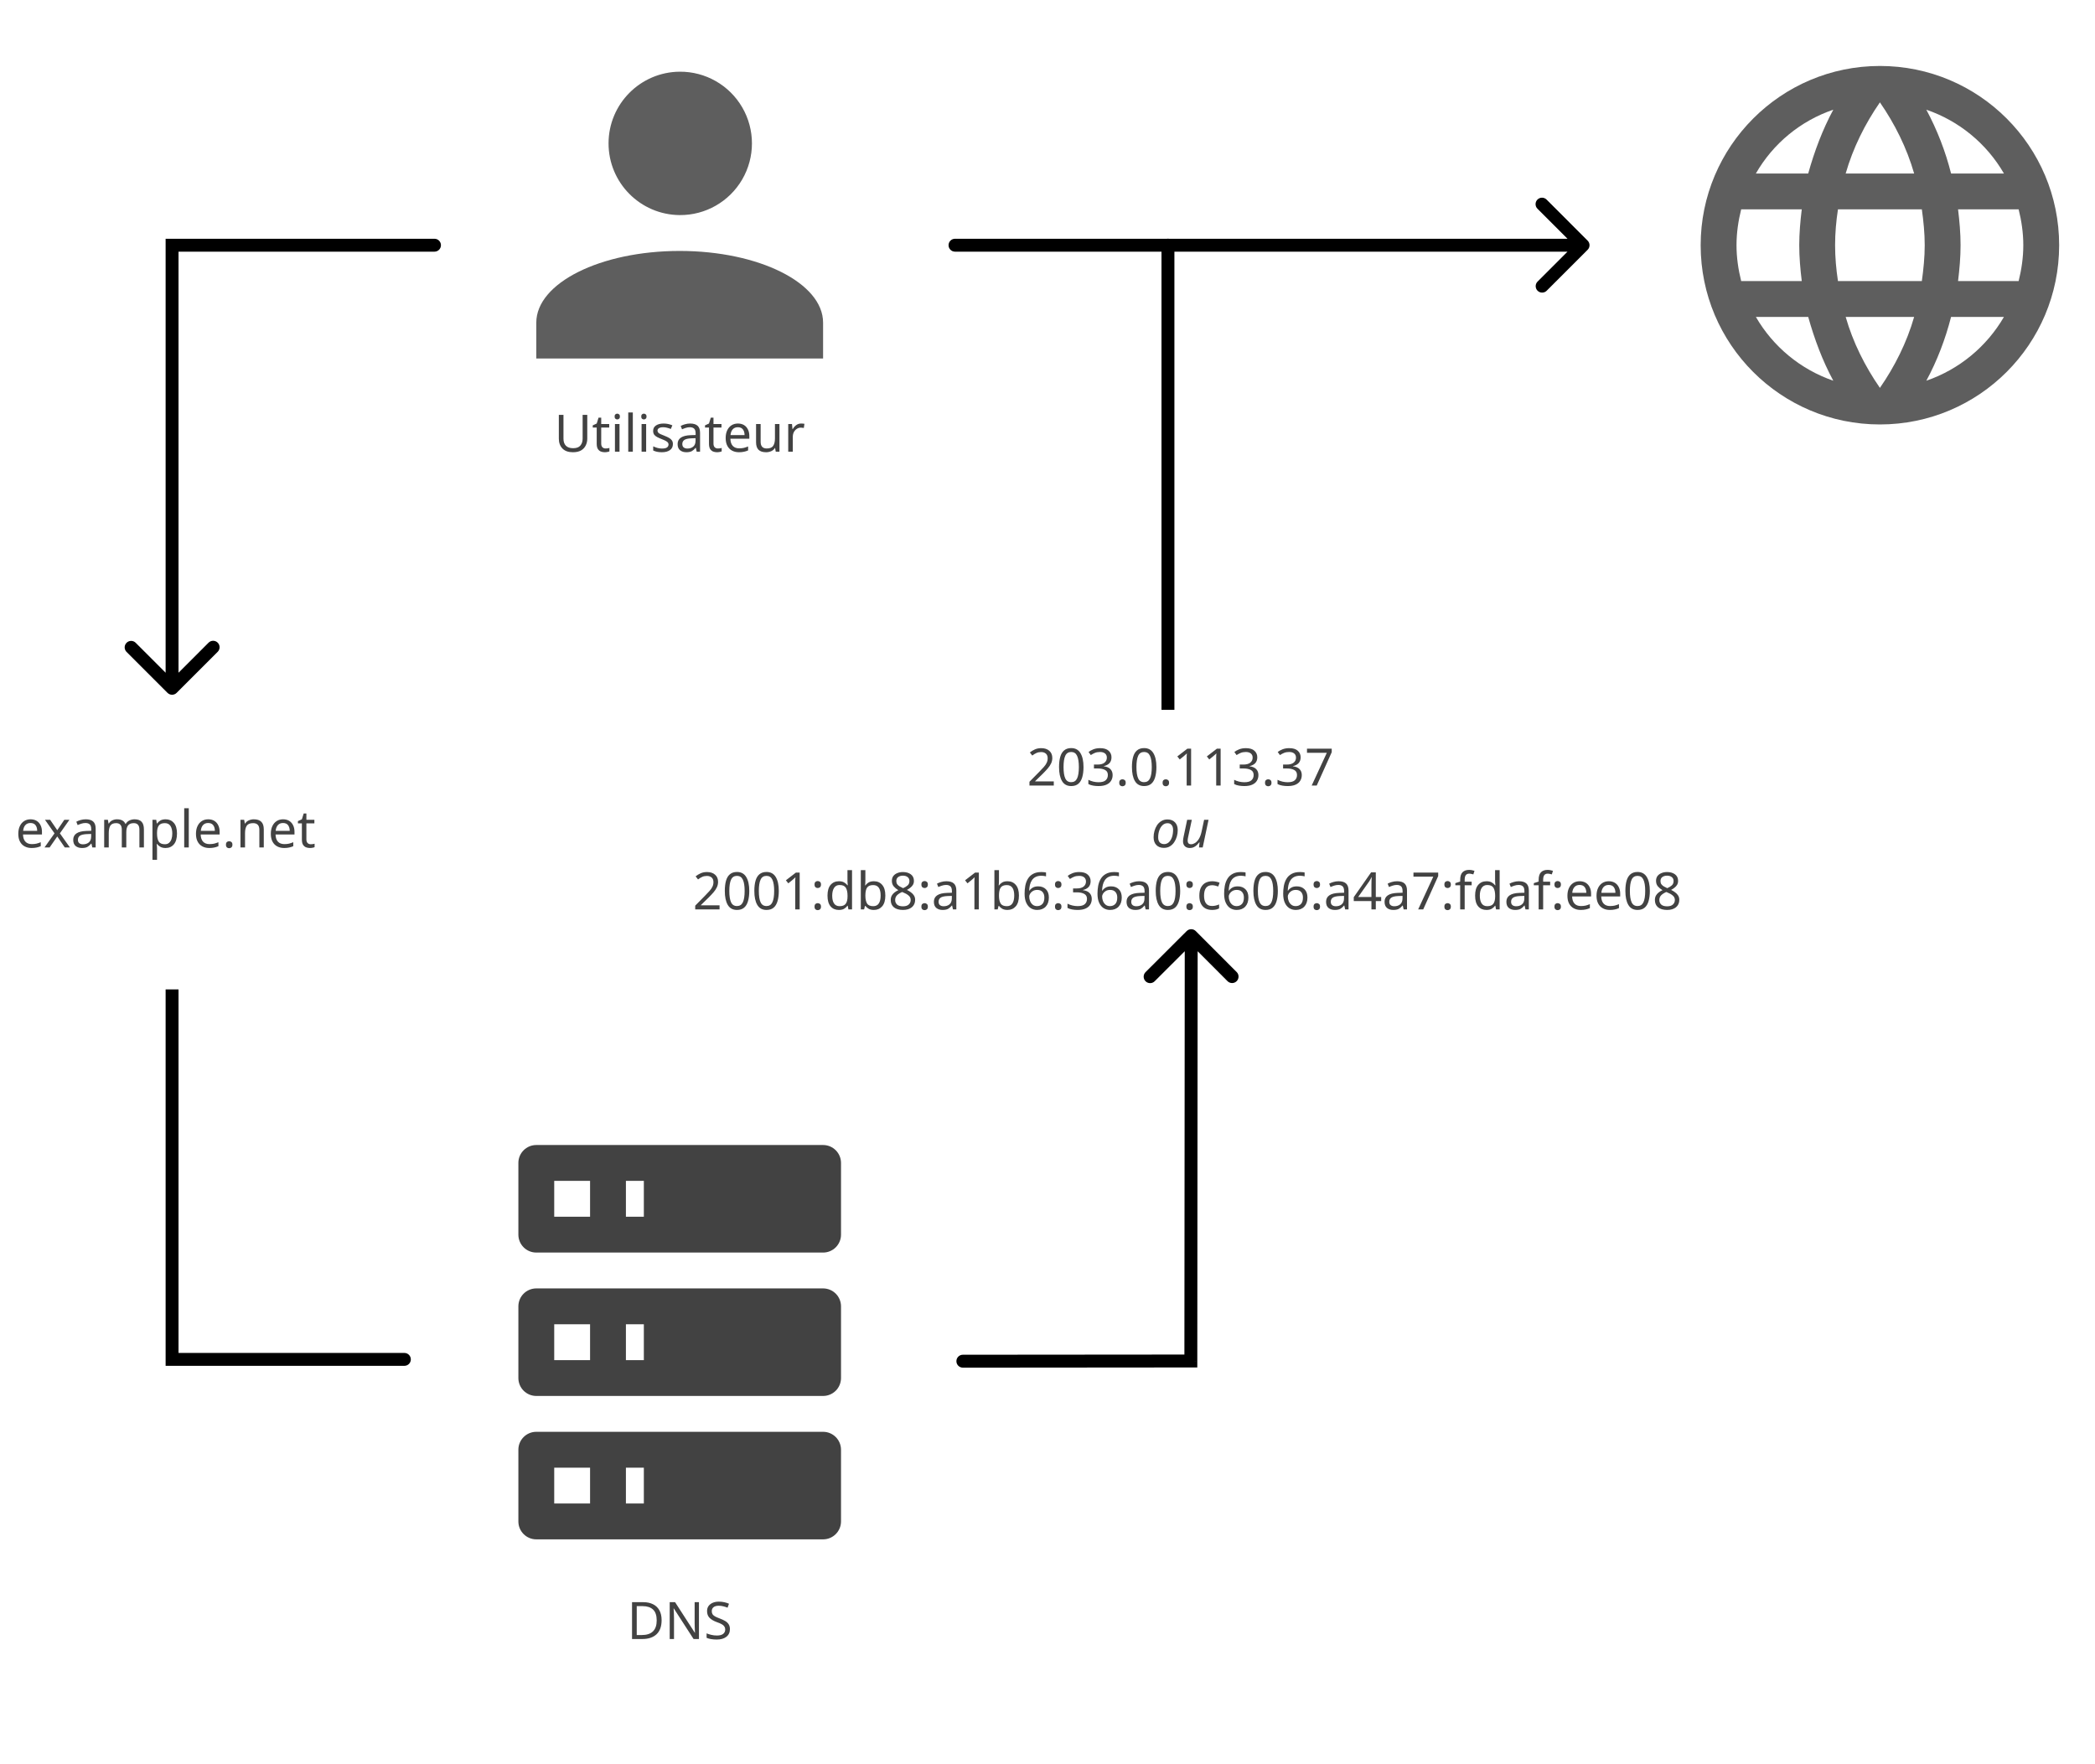
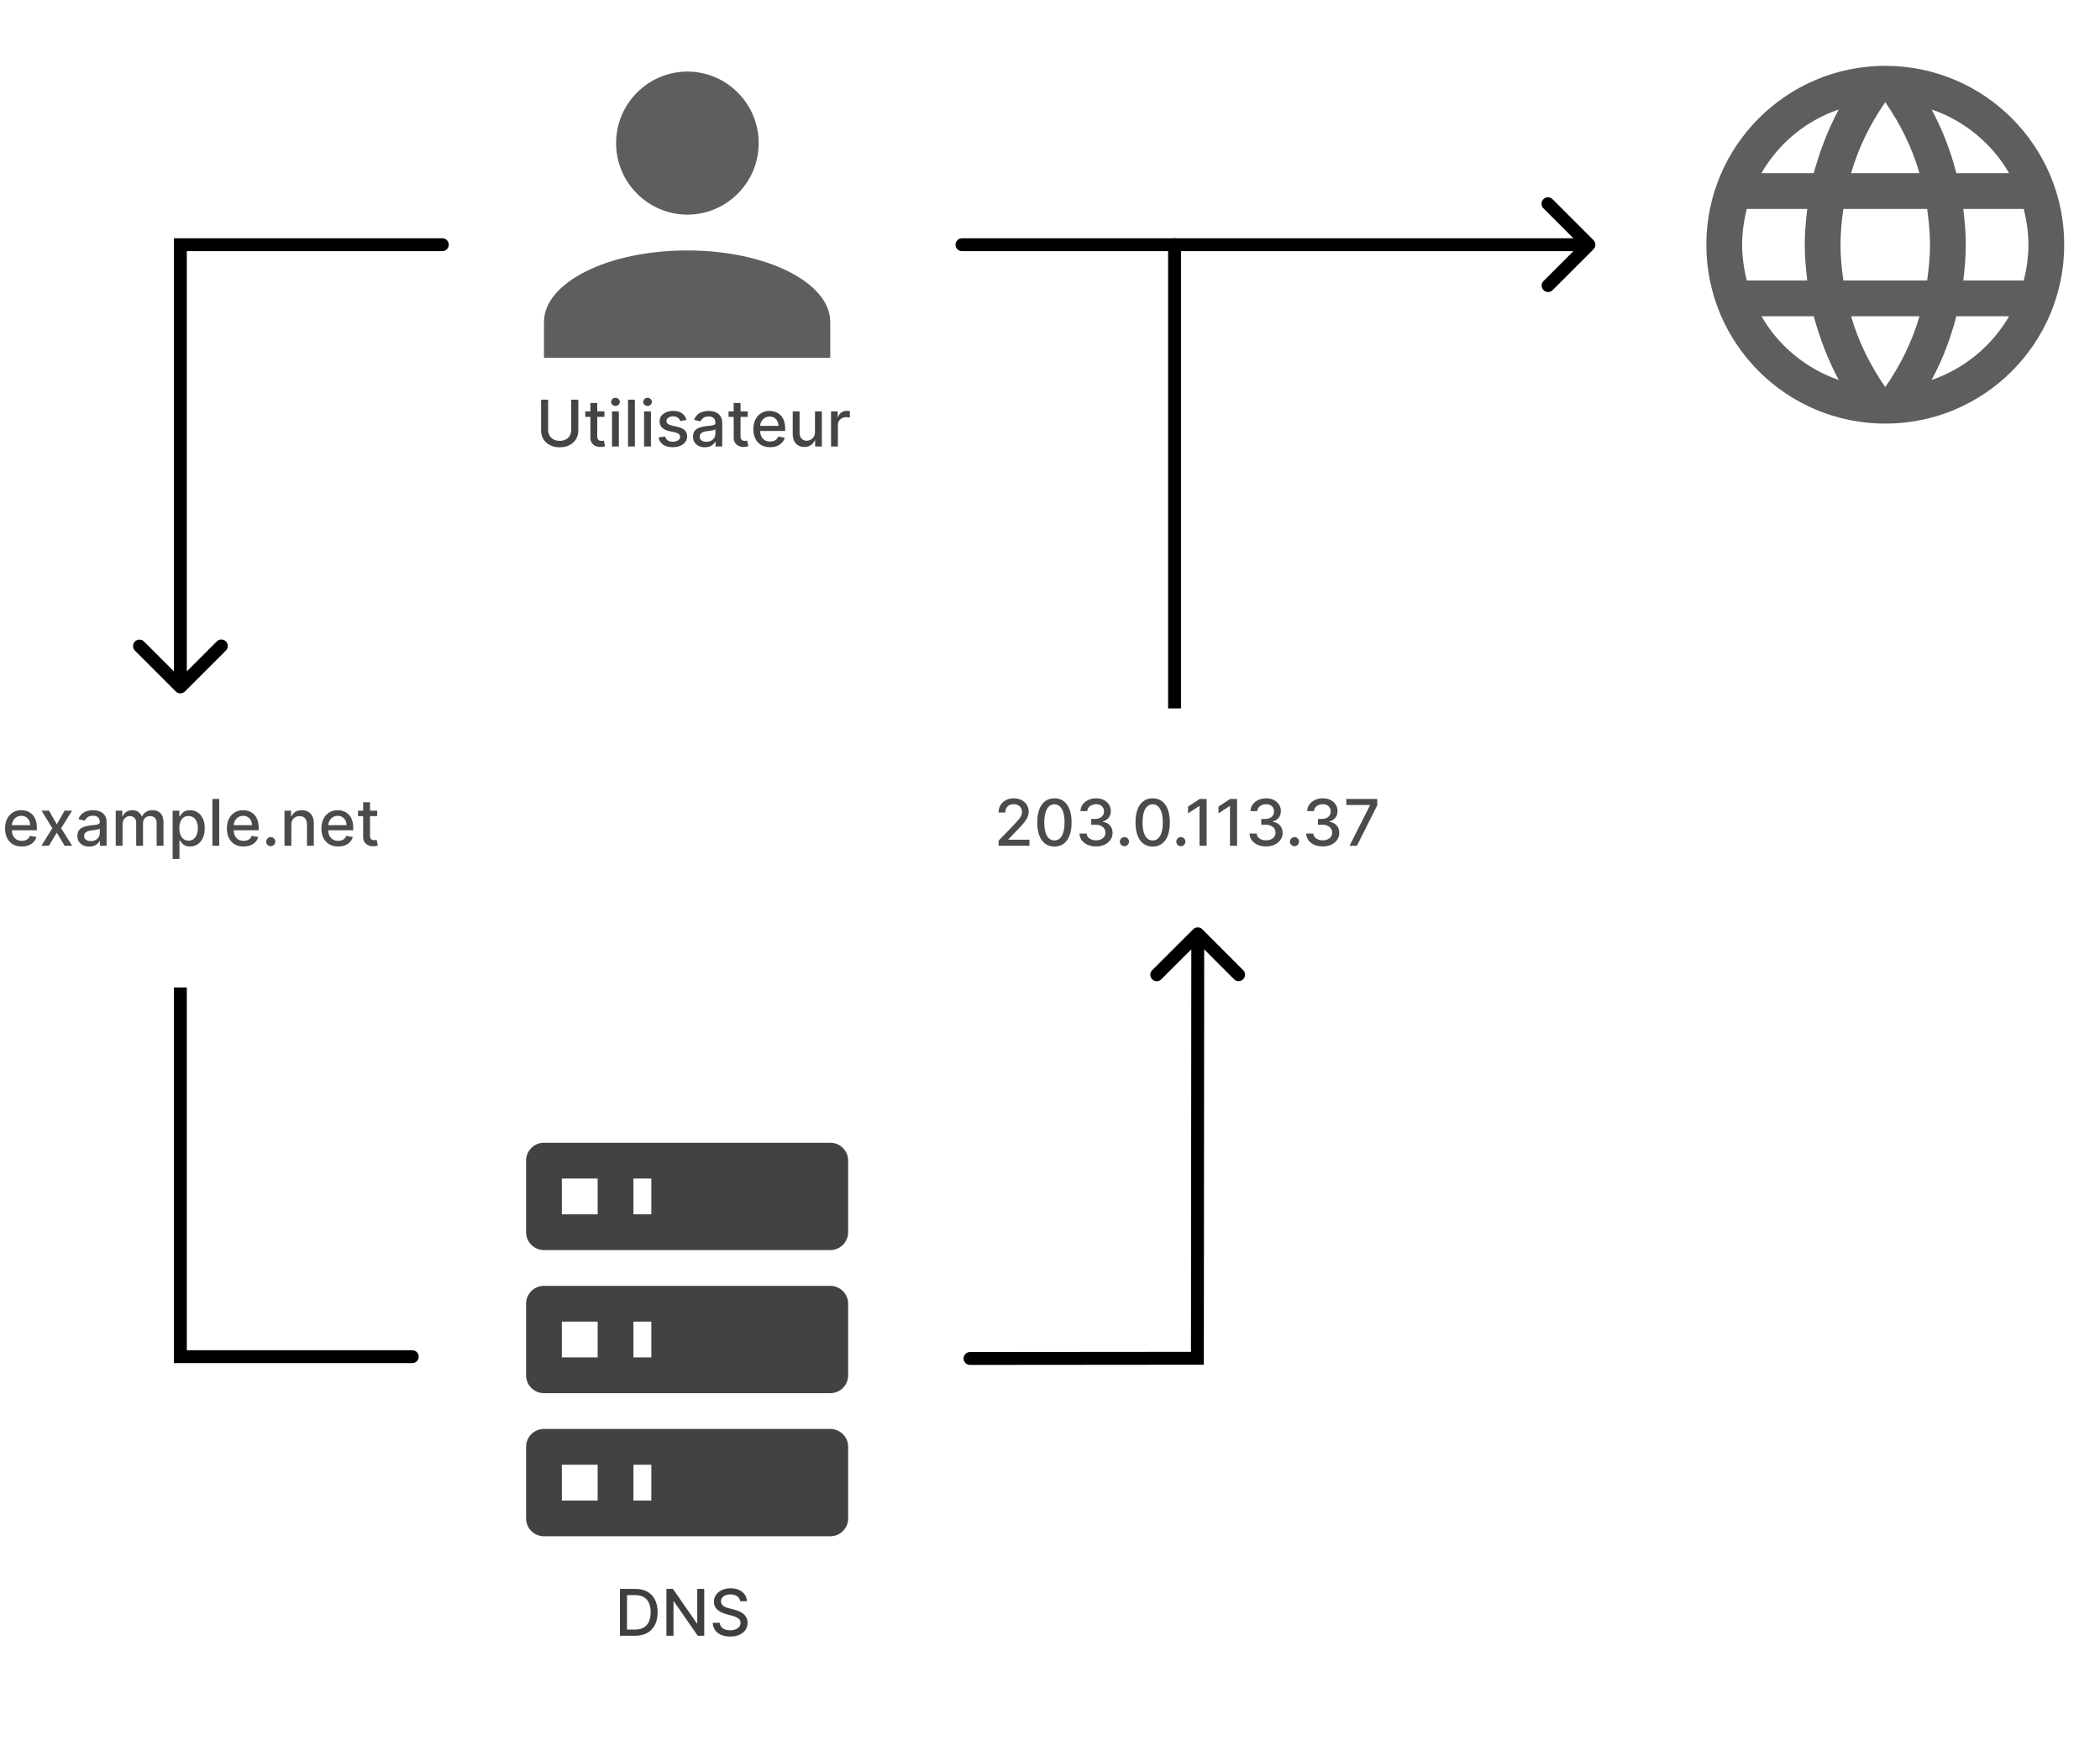
- <svg xmlns="http://www.w3.org/2000/svg" width="487" height="410" fill="none" viewBox="0 0 487 410">
-   <style>
-     text {
-       fill: #424242;
-       font-family: sans-serif;
-       text-anchor: middle;
-     }
-     .note {
-       font-style: italic;
-     }
-   </style>
-   <text x="38.5" y="197" id="FQDN">
-       example.net
-   </text>
-   <text id="address">
-     <tspan x="276" y="197" dy="-1.2em">203.0.113.37</tspan>
-     <tspan x="276" y="197" dy="0" class="note">ou</tspan>
-     <tspan x="276" y="197" dy="+1.2em">2001:db8:a1b6:36a0:c606:a4a7:fdaf:ee08</tspan>
-   </text>
-   <path fill="#424242" d="M124.667 266.167h66.666a4.168 4.168 0 0 1 4.167 4.166V287a4.167 4.167 0 0 1-4.167 4.167h-66.666A4.168 4.168 0 0 1 120.5 287v-16.667a4.168 4.168 0 0 1 4.167-4.166Zm0 33.333h66.666a4.17 4.17 0 0 1 2.947 1.22 4.17 4.17 0 0 1 1.22 2.947v16.666a4.17 4.17 0 0 1-1.22 2.947 4.17 4.17 0 0 1-2.947 1.22h-66.666a4.17 4.17 0 0 1-2.947-1.22 4.17 4.17 0 0 1-1.22-2.947v-16.666a4.17 4.17 0 0 1 1.22-2.947 4.17 4.17 0 0 1 2.947-1.22Zm0 33.333h66.666A4.168 4.168 0 0 1 195.5 337v16.667a4.167 4.167 0 0 1-4.167 4.166h-66.666a4.167 4.167 0 0 1-4.167-4.166V337a4.167 4.167 0 0 1 4.167-4.167Zm20.833-50h4.167V274.5H145.5v8.333Zm0 33.334h4.167v-8.334H145.5v8.334Zm0 33.333h4.167v-8.333H145.5v8.333Zm-16.667-75v8.333h8.334V274.5h-8.334Zm0 33.333v8.334h8.334v-8.334h-8.334Zm0 33.334v8.333h8.334v-8.333h-8.334Z" />
-   <text x="158" y="381" id="DNS">
-       DNS
-   </text>
-   <path fill="#5E5E5E" d="M158 16.667a16.666 16.666 0 1 1 0 33.331 16.666 16.666 0 0 1 0-33.331Zm0 41.666c18.417 0 33.333 7.459 33.333 16.667v8.333h-66.666V75c0-9.208 14.916-16.667 33.333-16.667Z" />
-   <text x="158" y="105" id="user">
-       Utilisateur
-   </text>
-   <path fill="#000" d="M273 56.99a1.5 1.5 0 0 0-3 0h3Zm0 108.019V56.991h-3v108.018h3Z" />
-   <path fill="#000" d="M222 55.5a1.5 1.5 0 0 0 0 3v-3Zm147.061 2.56a1.502 1.502 0 0 0 0-2.12l-9.546-9.547a1.5 1.5 0 0 0-2.122 2.122L365.879 57l-8.486 8.485a1.501 1.501 0 0 0 2.122 2.122l9.546-9.546ZM222 58.5h146v-3H222v3Zm54.822 257.874.001 1.5 1.498-.002.001-1.497-1.5-.001Zm1.148-99.934a1.5 1.5 0 0 0-2.121-.002l-9.555 9.538a1.5 1.5 0 1 0 2.12 2.123l8.493-8.478 8.477 8.493a1.501 1.501 0 0 0 2.124-2.119l-9.538-9.555Zm-54.148 98.478a1.5 1.5 0 1 0 .002 3l-.002-3Zm54.5 1.457.086-98.874-3-.002-.086 98.873 3 .003Zm-1.501-1.501-52.999.044.002 3 52.999-.044-.002-3ZM40 316h-1.5v1.5H40V316Zm54 1.5a1.5 1.5 0 0 0 0-3v3Zm-54 0h54v-3H40v3Zm1.5-1.5v-86h-3v86h3ZM40 57v-1.5h-1.5V57H40Zm-1.06 104.061a1.502 1.502 0 0 0 2.12 0l9.547-9.546a1.5 1.5 0 0 0-2.122-2.122L40 157.879l-8.485-8.486a1.501 1.501 0 0 0-2.122 2.122l9.546 9.546ZM101 58.5a1.5 1.5 0 0 0 0-3v3ZM38.5 57v103h3V57h-3Zm1.5 1.5h61v-3H40v3Z" />
-   <path fill="#5E5E5E" d="M455.167 65.333c.333-2.75.583-5.5.583-8.333s-.25-5.583-.583-8.333h14.083c.667 2.666 1.083 5.458 1.083 8.333s-.416 5.667-1.083 8.333M447.792 88.5c2.5-4.625 4.416-9.625 5.75-14.833h12.291A33.455 33.455 0 0 1 447.792 88.5Zm-1.042-23.167h-19.5c-.417-2.75-.667-5.5-.667-8.333s.25-5.625.667-8.333h19.5c.375 2.708.667 5.5.667 8.333s-.292 5.583-.667 8.333ZM437 90.167c-3.458-5-6.25-10.542-7.958-16.5h15.916c-1.708 5.958-4.5 11.5-7.958 16.5Zm-16.667-49.834h-12.166a33.012 33.012 0 0 1 18-14.833c-2.5 4.625-4.375 9.625-5.834 14.833Zm-12.166 33.334h12.166c1.459 5.208 3.334 10.208 5.834 14.833a33.366 33.366 0 0 1-18-14.833Zm-3.417-8.334c-.667-2.666-1.083-5.458-1.083-8.333s.416-5.667 1.083-8.333h14.083c-.333 2.75-.583 5.5-.583 8.333s.25 5.583.583 8.333M437 23.792c3.458 5 6.25 10.583 7.958 16.541h-15.916c1.708-5.958 4.5-11.541 7.958-16.541Zm28.833 16.541h-12.291a65.201 65.201 0 0 0-5.75-14.833 33.28 33.28 0 0 1 18.041 14.833Zm-28.833-25c-23.042 0-41.667 18.75-41.667 41.667A41.667 41.667 0 1 0 437 15.333Z" />
+ <svg xmlns="http://www.w3.org/2000/svg" width="489" height="410" fill="none" viewBox="0 0 489 410">
+   <path fill="#4B4B4B" d="M232.535 197v-1.193l3.691-3.825c.394-.415.719-.779.975-1.092.259-.316.453-.616.581-.9.127-.284.191-.586.191-.905 0-.363-.085-.675-.255-.938a1.676 1.676 0 0 0-.698-.613 2.228 2.228 0 0 0-.996-.218c-.391 0-.732.08-1.023.24-.291.16-.515.385-.671.676a2.134 2.134 0 0 0-.235 1.023h-1.571c0-.664.153-1.245.458-1.742a3.125 3.125 0 0 1 1.257-1.156c.533-.277 1.138-.415 1.817-.415.685 0 1.289.136 1.811.41.525.27.935.639 1.23 1.108.295.465.442.991.442 1.577 0 .404-.076.8-.229 1.187-.149.388-.41.819-.783 1.295-.373.472-.891 1.046-1.555 1.72l-2.168 2.27v.079h4.911V197h-7.18Zm12.997.181c-.842-.003-1.561-.225-2.157-.666-.597-.44-1.053-1.081-1.369-1.923-.316-.841-.474-1.855-.474-3.041 0-1.183.158-2.193.474-3.031.319-.838.777-1.477 1.374-1.918.6-.44 1.317-.66 2.152-.66.834 0 1.55.222 2.147.666.596.44 1.052 1.079 1.368 1.917.32.835.48 1.843.48 3.026 0 1.189-.158 2.205-.474 3.047-.316.838-.773 1.479-1.369 1.923-.597.44-1.314.66-2.152.66Zm0-1.422c.739 0 1.316-.361 1.731-1.081.419-.721.629-1.764.629-3.127 0-.906-.096-1.671-.288-2.296-.188-.629-.46-1.104-.815-1.428a1.788 1.788 0 0 0-1.257-.49c-.735 0-1.312.363-1.731 1.087-.419.724-.631 1.767-.634 3.127 0 .909.094 1.678.282 2.306.192.625.464 1.099.815 1.422.352.32.774.48 1.268.48Zm9.682 1.39c-.731 0-1.384-.126-1.96-.378-.571-.252-1.024-.602-1.358-1.049a2.789 2.789 0 0 1-.533-1.566h1.673c.021.323.129.603.325.841.199.235.458.416.777.543.32.128.675.192 1.066.192.43 0 .809-.074 1.14-.223.334-.15.595-.357.783-.624.188-.27.282-.58.282-.932 0-.366-.094-.687-.282-.964-.185-.281-.457-.501-.815-.661-.355-.159-.785-.239-1.289-.239h-.922v-1.343h.922c.405 0 .76-.072 1.065-.218.309-.146.55-.348.724-.607.175-.263.262-.57.262-.922 0-.337-.077-.63-.23-.879a1.537 1.537 0 0 0-.639-.591 2.074 2.074 0 0 0-.969-.213c-.355 0-.687.066-.996.197a1.843 1.843 0 0 0-.746.554 1.423 1.423 0 0 0-.309.858h-1.593c.018-.59.192-1.108.522-1.556a3.378 3.378 0 0 1 1.321-1.049 4.302 4.302 0 0 1 1.822-.378c.7 0 1.303.136 1.811.41.512.27.906.63 1.183 1.081.28.451.419.945.415 1.481.004.611-.167 1.129-.511 1.555-.341.427-.796.712-1.364.858v.085c.725.11 1.286.398 1.683.863.402.465.601 1.042.597 1.731a2.684 2.684 0 0 1-.501 1.614c-.333.476-.79.851-1.369 1.124-.578.27-1.241.405-1.987.405Zm6.619-.048c-.291 0-.542-.103-.751-.309a1.027 1.027 0 0 1-.314-.756c0-.291.104-.54.314-.746.209-.209.46-.314.751-.314s.541.105.751.314c.21.206.314.455.314.746 0 .195-.049.375-.149.538-.096.16-.224.288-.383.383-.16.096-.338.144-.533.144Zm6.58.08c-.842-.003-1.561-.225-2.158-.666-.596-.44-1.052-1.081-1.369-1.923-.316-.841-.474-1.855-.474-3.041 0-1.183.158-2.193.474-3.031.32-.838.778-1.477 1.375-1.918.6-.44 1.317-.66 2.152-.66.834 0 1.55.222 2.146.666.597.44 1.053 1.079 1.369 1.917.32.835.48 1.843.48 3.026 0 1.189-.158 2.205-.474 3.047-.316.838-.773 1.479-1.369 1.923-.597.44-1.314.66-2.152.66Zm0-1.422c.738 0 1.315-.361 1.731-1.081.419-.721.628-1.764.628-3.127 0-.906-.095-1.671-.287-2.296-.188-.629-.46-1.104-.815-1.428a1.788 1.788 0 0 0-1.257-.49c-.735 0-1.312.363-1.731 1.087-.419.724-.631 1.767-.634 3.127 0 .909.094 1.678.282 2.306.192.625.463 1.099.815 1.422.352.32.774.48 1.268.48Zm6.56 1.342c-.292 0-.542-.103-.751-.309a1.028 1.028 0 0 1-.315-.756c0-.291.105-.54.315-.746.209-.209.459-.314.751-.314.291 0 .541.105.751.314.209.206.314.455.314.746 0 .195-.05.375-.149.538-.096.16-.224.288-.384.383-.16.096-.337.144-.532.144Zm5.997-11.01V197h-1.651v-9.258h-.064l-2.61 1.705v-1.577l2.722-1.779h1.603Zm7.09 0V197h-1.651v-9.258h-.064l-2.61 1.705v-1.577l2.722-1.779h1.603Zm6.749 11.058c-.731 0-1.385-.126-1.96-.378-.572-.252-1.025-.602-1.358-1.049a2.782 2.782 0 0 1-.533-1.566h1.673c.021.323.129.603.325.841.198.235.458.416.777.543.32.128.675.192 1.066.192.429 0 .809-.074 1.139-.223.334-.15.595-.357.784-.624.188-.27.282-.58.282-.932 0-.366-.094-.687-.282-.964-.185-.281-.457-.501-.815-.661-.356-.159-.785-.239-1.29-.239h-.921v-1.343h.921c.405 0 .76-.072 1.066-.218.309-.146.55-.348.724-.607.174-.263.261-.57.261-.922 0-.337-.076-.63-.229-.879a1.537 1.537 0 0 0-.639-.591 2.076 2.076 0 0 0-.969-.213c-.356 0-.688.066-.997.197a1.84 1.84 0 0 0-.745.554 1.423 1.423 0 0 0-.309.858h-1.593c.018-.59.192-1.108.522-1.556a3.378 3.378 0 0 1 1.321-1.049 4.302 4.302 0 0 1 1.822-.378c.699 0 1.303.136 1.811.41.511.27.905.63 1.182 1.081.281.451.419.945.416 1.481.003.611-.167 1.129-.511 1.555-.341.427-.796.712-1.364.858v.085c.724.11 1.285.398 1.683.863.401.465.6 1.042.597 1.731a2.697 2.697 0 0 1-.501 1.614c-.334.476-.79.851-1.369 1.124-.579.27-1.241.405-1.987.405Zm6.619-.048c-.292 0-.542-.103-.751-.309a1.028 1.028 0 0 1-.315-.756c0-.291.105-.54.315-.746.209-.209.459-.314.751-.314.291 0 .541.105.751.314.209.206.314.455.314.746 0 .195-.05.375-.149.538-.096.16-.224.288-.384.383a1.011 1.011 0 0 1-.532.144Zm6.579.048c-.731 0-1.384-.126-1.96-.378-.572-.252-1.024-.602-1.358-1.049a2.789 2.789 0 0 1-.533-1.566h1.673c.021.323.129.603.325.841.199.235.458.416.777.543.32.128.675.192 1.066.192.429 0 .809-.074 1.14-.223.334-.15.595-.357.783-.624.188-.27.282-.58.282-.932 0-.366-.094-.687-.282-.964-.185-.281-.457-.501-.815-.661-.355-.159-.785-.239-1.289-.239h-.922v-1.343h.922c.405 0 .76-.072 1.065-.218.309-.146.55-.348.724-.607.174-.263.261-.57.261-.922 0-.337-.076-.63-.229-.879a1.537 1.537 0 0 0-.639-.591 2.074 2.074 0 0 0-.969-.213c-.355 0-.687.066-.996.197a1.843 1.843 0 0 0-.746.554 1.423 1.423 0 0 0-.309.858h-1.593c.018-.59.192-1.108.522-1.556a3.378 3.378 0 0 1 1.321-1.049 4.302 4.302 0 0 1 1.822-.378c.7 0 1.303.136 1.811.41.512.27.906.63 1.183 1.081.28.451.419.945.415 1.481.004.611-.167 1.129-.511 1.555-.341.427-.796.712-1.364.858v.085c.725.11 1.286.398 1.683.863.402.465.601 1.042.597 1.731a2.684 2.684 0 0 1-.501 1.614c-.334.476-.79.851-1.369 1.124-.579.27-1.241.405-1.987.405Zm6.238-.149 4.762-9.418v-.08h-5.508v-1.411h7.213v1.459l-4.746 9.45h-1.721Zm-309.174.165c-.806 0-1.5-.172-2.083-.517a3.506 3.506 0 0 1-1.342-1.464c-.313-.633-.469-1.373-.469-2.222 0-.838.156-1.576.469-2.216a3.635 3.635 0 0 1 1.321-1.496c.568-.359 1.232-.538 1.992-.538.462 0 .91.076 1.343.229.433.152.822.392 1.166.719.345.327.616.751.815 1.273.199.518.298 1.149.298 1.891v.564H2.077v-1.193h4.944c0-.419-.086-.79-.256-1.113a1.929 1.929 0 0 0-.72-.772c-.305-.189-.663-.283-1.075-.283-.448 0-.838.11-1.172.331-.33.216-.586.5-.767.852a2.459 2.459 0 0 0-.266 1.134v.933c0 .547.095 1.012.287 1.395.196.384.467.677.815.879.348.199.755.298 1.22.298.302 0 .577-.042.826-.127a1.708 1.708 0 0 0 1.06-1.039l1.507.272c-.12.443-.337.832-.65 1.166a3.14 3.14 0 0 1-1.166.772c-.465.182-.996.272-1.593.272Zm6.344-8.347 1.806 3.186 1.822-3.186h1.742l-2.552 4.091L16.806 197h-1.742l-1.843-3.058L11.383 197H9.636l2.546-4.091-2.514-4.091h1.747Zm9.371 8.363c-.518 0-.987-.096-1.406-.288a2.368 2.368 0 0 1-.996-.846c-.242-.37-.362-.823-.362-1.359 0-.461.088-.841.266-1.14.177-.298.417-.534.72-.708a3.73 3.73 0 0 1 1.011-.394 9.981 9.981 0 0 1 1.14-.203l1.193-.138c.306-.039.528-.101.666-.187.139-.085.208-.223.208-.415v-.037c0-.466-.132-.826-.394-1.082-.26-.255-.647-.383-1.162-.383-.536 0-.958.119-1.267.357-.306.234-.517.495-.634.783l-1.497-.341c.178-.497.437-.899.778-1.204a3.14 3.14 0 0 1 1.188-.671 4.64 4.64 0 0 1 1.411-.213c.327 0 .673.039 1.039.117.37.074.714.213 1.033.415.323.203.588.492.794.869.206.372.309.857.309 1.454V197h-1.556v-1.119h-.064a2.272 2.272 0 0 1-.463.608 2.47 2.47 0 0 1-.794.495c-.323.131-.71.197-1.16.197Zm.346-1.278c.44 0 .817-.087 1.13-.261.316-.174.555-.402.719-.682a1.77 1.77 0 0 0 .25-.911v-1.055c-.057.057-.167.11-.33.16-.16.046-.343.087-.549.123-.206.032-.406.062-.602.09a59.82 59.82 0 0 0-.49.064 3.965 3.965 0 0 0-.847.197 1.461 1.461 0 0 0-.607.4c-.15.17-.224.397-.224.682 0 .394.146.692.437.894.291.199.662.299 1.113.299ZM26.945 197v-8.182h1.529v1.332h.101c.17-.451.45-.803.836-1.055.387-.256.85-.383 1.39-.383.548 0 1.006.127 1.375.383.373.256.648.607.826 1.055h.085a2.3 2.3 0 0 1 .932-1.044c.426-.263.934-.394 1.523-.394.743 0 1.348.232 1.817.697.472.466.708 1.167.708 2.104V197h-1.592v-5.337c0-.554-.151-.956-.453-1.204a1.645 1.645 0 0 0-1.081-.373c-.519 0-.922.16-1.21.479-.287.316-.431.723-.431 1.22V197h-1.587v-5.439c0-.443-.139-.8-.416-1.07-.277-.27-.637-.405-1.081-.405-.302 0-.58.08-.837.24a1.754 1.754 0 0 0-.612.655c-.153.28-.23.605-.23.975V197h-1.592Zm13.257 3.068v-11.25h1.555v1.327h.134a4.32 4.32 0 0 1 .4-.592c.173-.223.415-.419.724-.586.309-.17.717-.255 1.225-.255a3.2 3.2 0 0 1 1.768.5c.519.334.925.815 1.22 1.444.298.628.447 1.385.447 2.269 0 .884-.147 1.642-.442 2.275-.294.628-.7 1.113-1.214 1.454a3.148 3.148 0 0 1-1.763.506c-.498 0-.904-.084-1.22-.251a2.305 2.305 0 0 1-.735-.585 4.46 4.46 0 0 1-.41-.597h-.096v4.341h-1.593Zm1.56-7.159c0 .575.084 1.08.251 1.513.167.433.409.772.724 1.017.317.242.704.362 1.162.362.476 0 .873-.126 1.193-.378.32-.255.561-.602.724-1.038a4.11 4.11 0 0 0 .25-1.476c0-.54-.081-1.024-.244-1.454a2.22 2.22 0 0 0-.725-1.017c-.32-.249-.719-.373-1.198-.373-.462 0-.852.119-1.172.357-.316.237-.556.569-.72.996-.163.426-.244.923-.244 1.491Zm9.29-6.818V197H49.46v-10.909h1.593Zm5.67 11.074c-.807 0-1.5-.172-2.083-.517a3.506 3.506 0 0 1-1.343-1.464c-.312-.633-.468-1.373-.468-2.222 0-.838.156-1.576.468-2.216a3.635 3.635 0 0 1 1.321-1.496c.569-.359 1.233-.538 1.993-.538.461 0 .909.076 1.342.229.433.152.822.392 1.166.719.345.327.617.751.816 1.273.198.518.298 1.149.298 1.891v.564h-6.504v-1.193h4.943c0-.419-.085-.79-.256-1.113a1.928 1.928 0 0 0-.719-.772c-.305-.189-.664-.283-1.076-.283-.447 0-.838.11-1.172.331-.33.216-.586.5-.767.852a2.46 2.46 0 0 0-.266 1.134v.933c0 .547.096 1.012.288 1.395.195.384.467.677.815.879.348.199.754.298 1.22.298.301 0 .577-.042.825-.127a1.708 1.708 0 0 0 1.06-1.039l1.508.272a2.743 2.743 0 0 1-.65 1.166c-.31.33-.698.588-1.167.772-.465.182-.996.272-1.593.272Zm6.326-.064c-.29 0-.541-.103-.75-.309a1.03 1.03 0 0 1-.315-.756c0-.291.105-.54.314-.746.21-.209.46-.314.751-.314s.542.105.751.314c.21.206.315.455.315.746a1.09 1.09 0 0 1-.533.921c-.16.096-.337.144-.533.144Zm4.792-4.959V197h-1.593v-8.182h1.529v1.332h.1c.19-.433.484-.781.885-1.044.405-.263.915-.394 1.529-.394.557 0 1.046.117 1.465.351.419.231.744.575.975 1.034.23.458.346 1.024.346 1.699V197h-1.593v-5.012c0-.593-.154-1.057-.463-1.391-.31-.337-.734-.506-1.273-.506-.37 0-.698.08-.986.24-.284.16-.51.394-.676.703-.164.305-.245.675-.245 1.108Zm10.898 5.023c-.806 0-1.5-.172-2.083-.517a3.506 3.506 0 0 1-1.342-1.464c-.313-.633-.469-1.373-.469-2.222 0-.838.157-1.576.469-2.216a3.635 3.635 0 0 1 1.321-1.496c.568-.359 1.232-.538 1.992-.538.462 0 .91.076 1.343.229.433.152.822.392 1.166.719.344.327.616.751.815 1.273.199.518.298 1.149.298 1.891v.564h-6.504v-1.193h4.944c0-.419-.086-.79-.256-1.113a1.93 1.93 0 0 0-.72-.772c-.305-.189-.663-.283-1.075-.283-.448 0-.838.11-1.172.331-.33.216-.586.5-.767.852a2.46 2.46 0 0 0-.266 1.134v.933c0 .547.096 1.012.287 1.395.196.384.467.677.815.879.348.199.755.298 1.22.298.302 0 .577-.042.826-.127a1.708 1.708 0 0 0 1.06-1.039l1.507.272c-.12.443-.337.832-.65 1.166-.309.33-.698.588-1.166.772-.466.182-.996.272-1.593.272Zm9.097-8.347v1.279h-4.47v-1.279h4.47Zm-3.27-1.96h1.592v7.74c0 .309.046.541.138.697a.724.724 0 0 0 .357.315c.15.053.31.08.485.08.128 0 .24-.009.335-.027l.224-.043.288 1.316a3.155 3.155 0 0 1-1.033.171 2.81 2.81 0 0 1-1.172-.224 2.008 2.008 0 0 1-.88-.725c-.223-.326-.335-.736-.335-1.23v-8.07Z" />
+   <path fill="#424242" d="M126.667 266.167h66.666a4.167 4.167 0 0 1 4.167 4.166V287a4.167 4.167 0 0 1-4.167 4.167h-66.666A4.168 4.168 0 0 1 122.5 287v-16.667a4.167 4.167 0 0 1 4.167-4.166Zm0 33.333h66.666a4.17 4.17 0 0 1 4.167 4.167v16.666a4.167 4.167 0 0 1-4.167 4.167h-66.666a4.168 4.168 0 0 1-4.167-4.167v-16.666a4.17 4.17 0 0 1 4.167-4.167Zm0 33.333h66.666A4.168 4.168 0 0 1 197.5 337v16.667a4.168 4.168 0 0 1-4.167 4.166h-66.666a4.168 4.168 0 0 1-4.167-4.166V337a4.167 4.167 0 0 1 4.167-4.167Zm20.833-50h4.167V274.5H147.5v8.333Zm0 33.334h4.167v-8.334H147.5v8.334Zm0 33.333h4.167v-8.333H147.5v8.333Zm-16.667-75v8.333h8.334V274.5h-8.334Zm0 33.333v8.334h8.334v-8.334h-8.334Zm0 33.334v8.333h8.334v-8.333h-8.334Z" />
+   <path fill="#3F3F3F" d="M147.888 381h-3.532v-10.909H148c1.069 0 1.987.218 2.754.655a4.322 4.322 0 0 1 1.763 1.87c.412.809.618 1.781.618 2.913 0 1.137-.208 2.113-.624 2.93a4.377 4.377 0 0 1-1.789 1.886c-.782.437-1.726.655-2.834.655Zm-1.886-1.438h1.795c.831 0 1.522-.156 2.072-.469a2.947 2.947 0 0 0 1.236-1.369c.274-.6.41-1.332.41-2.195 0-.855-.136-1.582-.41-2.178a2.892 2.892 0 0 0-1.209-1.358c-.536-.309-1.202-.464-1.998-.464h-1.896v8.033Zm17.984-9.471V381h-1.512l-5.545-8.001h-.102V381h-1.646v-10.909h1.524l5.55 8.011h.101v-8.011h1.63Zm8.351 2.866a1.553 1.553 0 0 0-.703-1.172c-.412-.281-.93-.421-1.555-.421-.448 0-.835.071-1.161.213a1.79 1.79 0 0 0-.762.575 1.357 1.357 0 0 0-.266.826c0 .259.06.483.181.671.124.188.286.346.484.474.203.125.419.229.65.315.231.081.453.149.666.202l1.065.277c.348.085.705.201 1.071.346.366.146.705.337 1.018.575.312.238.564.533.756.885.195.351.293.772.293 1.262 0 .618-.16 1.167-.479 1.646-.317.479-.776.858-1.38 1.135-.6.277-1.326.415-2.179.415-.816 0-1.523-.13-2.12-.389-.596-.259-1.063-.627-1.401-1.102-.337-.48-.523-1.048-.559-1.705h1.651c.032.394.16.723.384.986.227.259.517.452.868.58.355.124.744.187 1.167.187.465 0 .879-.073 1.241-.219.366-.149.653-.355.863-.618.209-.266.314-.577.314-.932 0-.323-.092-.588-.277-.794a2.048 2.048 0 0 0-.74-.511 7.227 7.227 0 0 0-1.05-.357l-1.289-.351c-.873-.238-1.566-.588-2.077-1.05-.508-.461-.762-1.072-.762-1.832 0-.629.17-1.177.511-1.646.341-.469.803-.833 1.385-1.092.583-.263 1.24-.394 1.971-.394.739 0 1.39.129 1.955.389.568.259 1.016.616 1.342 1.07.327.451.498.97.512 1.556h-1.588Z" />
+   <path fill="#5E5E5E" d="M160 16.666a16.666 16.666 0 1 1 0 33.332 16.666 16.666 0 0 1 0-33.331Zm0 41.667c18.417 0 33.333 7.459 33.333 16.667v8.333h-66.666V75c0-9.209 14.916-16.667 33.333-16.667Z" />
+   <path fill="#444" d="M133.012 93.09h1.651v7.176c0 .763-.179 1.44-.538 2.029a3.757 3.757 0 0 1-1.512 1.385c-.65.334-1.412.501-2.286.501-.87 0-1.63-.167-2.279-.501a3.76 3.76 0 0 1-1.513-1.385c-.359-.589-.538-1.266-.538-2.029v-7.175h1.646v7.042c0 .493.108.932.325 1.316.22.383.531.685.932.905.401.217.877.325 1.427.325.554 0 1.032-.108 1.433-.325.405-.22.714-.522.927-.905.217-.384.325-.823.325-1.316v-7.042Zm7.736 2.728v1.279h-4.469v-1.279h4.469Zm-3.271-1.96h1.593v7.74c0 .309.046.541.138.697a.73.73 0 0 0 .357.315c.149.053.311.08.485.08.128 0 .24-.009.336-.027l.223-.043.288 1.316a3.163 3.163 0 0 1-1.033.171 2.81 2.81 0 0 1-1.172-.224 2.01 2.01 0 0 1-.879-.725c-.224-.326-.336-.736-.336-1.23v-8.07ZM142.51 104v-8.182h1.592V104h-1.592Zm.804-9.444c-.277 0-.515-.093-.714-.277a.902.902 0 0 1-.293-.671.89.89 0 0 1 .293-.672c.199-.188.437-.282.714-.282.277 0 .513.094.708.282a.883.883 0 0 1 .299.672.89.89 0 0 1-.299.67.993.993 0 0 1-.708.278Zm4.524-1.465V104h-1.593V93.09h1.593ZM149.98 104v-8.182h1.593V104h-1.593Zm.805-9.444c-.277 0-.515-.093-.714-.277a.902.902 0 0 1-.293-.671.89.89 0 0 1 .293-.672c.199-.188.437-.282.714-.282.277 0 .513.094.708.282a.882.882 0 0 1 .298.672.889.889 0 0 1-.298.67.993.993 0 0 1-.708.278Zm9.062 3.26-1.444.255a1.708 1.708 0 0 0-.287-.527 1.425 1.425 0 0 0-.522-.41c-.221-.107-.496-.16-.826-.16-.451 0-.828.101-1.129.304-.302.199-.453.456-.453.772 0 .273.101.494.303.66.203.168.53.304.981.41l1.299.299c.753.174 1.314.442 1.684.804.369.363.554.833.554 1.412 0 .49-.143.927-.427 1.31-.28.38-.673.679-1.177.895-.501.217-1.081.325-1.742.325-.916 0-1.663-.195-2.242-.586-.579-.394-.934-.953-1.066-1.678l1.54-.234c.096.401.293.705.591.911.298.202.687.303 1.167.303.522 0 .939-.108 1.251-.325.313-.22.469-.488.469-.804a.836.836 0 0 0-.287-.644c-.189-.174-.478-.306-.869-.395l-1.385-.303c-.763-.174-1.328-.451-1.694-.831-.362-.38-.543-.861-.543-1.444 0-.483.135-.905.405-1.267.27-.363.643-.645 1.119-.847.475-.206 1.021-.31 1.635-.31.884 0 1.58.192 2.088.576.508.38.843.89 1.007 1.529Zm4.292 6.365c-.519 0-.987-.096-1.407-.288a2.367 2.367 0 0 1-.996-.846c-.241-.37-.362-.823-.362-1.359 0-.461.089-.841.266-1.14.178-.298.418-.534.72-.708a3.74 3.74 0 0 1 1.012-.394c.373-.09.753-.157 1.14-.203l1.193-.138c.305-.04.527-.101.666-.187.138-.085.207-.223.207-.415v-.037c0-.466-.131-.826-.394-1.082-.259-.255-.646-.383-1.161-.383-.536 0-.959.119-1.268.357-.305.234-.516.495-.634.783l-1.496-.341c.177-.497.436-.899.777-1.204a3.162 3.162 0 0 1 1.188-.671 4.642 4.642 0 0 1 1.412-.213c.326 0 .673.039 1.038.117.37.074.714.213 1.034.415a2.3 2.3 0 0 1 .793.869c.206.372.309.857.309 1.454V104h-1.555v-1.119h-.064a2.268 2.268 0 0 1-.463.608 2.473 2.473 0 0 1-.794.495c-.323.131-.71.197-1.161.197Zm.346-1.278c.44 0 .817-.087 1.129-.261a1.83 1.83 0 0 0 .719-.682c.167-.284.251-.588.251-.911v-1.055c-.057.057-.167.11-.331.16a5.23 5.23 0 0 1-.548.123c-.206.032-.407.062-.602.09l-.49.064a3.969 3.969 0 0 0-.847.197 1.457 1.457 0 0 0-.607.4c-.15.17-.224.397-.224.682 0 .394.145.692.437.894.291.199.662.299 1.113.299Zm9.632-7.085v1.279h-4.469v-1.279h4.469Zm-3.271-1.96h1.593v7.74c0 .309.046.541.139.697a.723.723 0 0 0 .356.315c.15.053.311.08.485.08.128 0 .24-.009.336-.027l.223-.043.288 1.316a3.163 3.163 0 0 1-1.033.171 2.81 2.81 0 0 1-1.172-.224 2.01 2.01 0 0 1-.879-.725c-.224-.326-.336-.736-.336-1.23v-8.07Zm8.471 10.307c-.806 0-1.5-.172-2.083-.517a3.51 3.51 0 0 1-1.342-1.464c-.312-.633-.469-1.373-.469-2.222 0-.838.157-1.576.469-2.216a3.637 3.637 0 0 1 1.321-1.496c.568-.359 1.232-.538 1.992-.538.462 0 .909.076 1.343.229.433.152.822.392 1.166.719.345.327.616.75.815 1.273.199.518.298 1.149.298 1.89v.565h-6.503v-1.193h4.943c0-.419-.085-.79-.256-1.113a1.93 1.93 0 0 0-.719-.772 2.008 2.008 0 0 0-1.076-.283c-.447 0-.838.11-1.172.33a2.22 2.22 0 0 0-.767.853 2.454 2.454 0 0 0-.266 1.135v.932c0 .547.096 1.012.287 1.395.196.384.467.677.815.879.348.199.755.298 1.22.298.302 0 .577-.042.826-.127a1.712 1.712 0 0 0 1.06-1.039l1.507.272c-.12.443-.337.832-.65 1.166a3.14 3.14 0 0 1-1.166.772c-.465.182-.996.272-1.593.272Zm10.46-3.558v-4.789h1.598V104h-1.566v-1.417h-.085c-.188.437-.49.801-.905 1.092-.412.288-.925.432-1.54.432-.525 0-.991-.116-1.395-.347a2.42 2.42 0 0 1-.948-1.038c-.228-.459-.341-1.025-.341-1.7v-5.204h1.592v5.013c0 .557.155 1.001.464 1.331.309.331.71.496 1.204.496.298 0 .594-.075.889-.224a1.88 1.88 0 0 0 .741-.677c.198-.301.296-.685.292-1.15Zm3.738 3.393v-8.182h1.54v1.3h.085a1.98 1.98 0 0 1 .788-1.039c.38-.255.81-.383 1.29-.383a6.8 6.8 0 0 1 .676.037v1.523a2.863 2.863 0 0 0-.341-.058 3.247 3.247 0 0 0-.49-.037c-.376 0-.712.08-1.007.24a1.778 1.778 0 0 0-.948 1.603V104h-1.593Z" />
+   <path fill="#000" d="M275 56.99a1.5 1.5 0 0 0-3 0h3Zm0 108.019V56.991h-3v108.018h3Z" />
+   <path fill="#000" d="M224 55.5a1.5 1.5 0 0 0 0 3v-3Zm147.061 2.56a1.502 1.502 0 0 0 0-2.12l-9.546-9.547a1.5 1.5 0 0 0-2.122 2.122L367.879 57l-8.486 8.485a1.501 1.501 0 0 0 2.122 2.122l9.546-9.546ZM224 58.5h146v-3H224v3Zm54.822 257.873.001 1.5 1.498-.001.001-1.497-1.5-.002Zm1.148-99.933a1.5 1.5 0 0 0-2.121-.002l-9.555 9.538a1.5 1.5 0 1 0 2.12 2.123l8.493-8.478 8.477 8.493a1.501 1.501 0 0 0 2.124-2.12l-9.538-9.554Zm-54.148 98.478a1.501 1.501 0 0 0 .002 3l-.002-3Zm54.5 1.457.086-98.874-3-.003-.086 98.874 3 .003Zm-1.501-1.502-52.999.045.002 3 52.999-.045-.002-3ZM42 316h-1.5v1.5H42V316Zm54 1.5a1.5 1.5 0 0 0 0-3v3Zm-54 0h54v-3H42v3Zm1.5-1.5v-86h-3v86h3ZM42 57v-1.5h-1.5V57H42Zm-1.06 104.061a1.502 1.502 0 0 0 2.12 0l9.547-9.546a1.5 1.5 0 0 0-2.122-2.122L42 157.879l-8.485-8.486a1.501 1.501 0 0 0-2.122 2.122l9.546 9.546ZM103 58.5a1.5 1.5 0 0 0 0-3v3ZM40.5 57v103h3V57h-3Zm1.5 1.5h61v-3H42v3Z" />
+   <path fill="#5E5E5E" d="M457.167 65.334c.333-2.75.583-5.5.583-8.334 0-2.833-.25-5.583-.583-8.333h14.083c.667 2.666 1.083 5.458 1.083 8.333s-.416 5.667-1.083 8.334M449.792 88.5c2.5-4.625 4.416-9.625 5.75-14.833h12.291A33.456 33.456 0 0 1 449.792 88.5Zm-1.042-23.166h-19.5c-.417-2.75-.667-5.5-.667-8.334 0-2.833.25-5.625.667-8.333h19.5c.375 2.708.667 5.5.667 8.333 0 2.834-.292 5.584-.667 8.334ZM439 90.166c-3.458-5-6.25-10.542-7.958-16.5h15.916c-1.708 5.958-4.5 11.5-7.958 16.5Zm-16.667-49.834h-12.166a33.012 33.012 0 0 1 18-14.833c-2.5 4.625-4.375 9.625-5.834 14.834Zm-12.166 33.334h12.166c1.459 5.208 3.334 10.208 5.834 14.833a33.366 33.366 0 0 1-18-14.833Zm-3.417-8.334c-.667-2.666-1.083-5.458-1.083-8.333s.416-5.666 1.083-8.333h14.083c-.333 2.75-.583 5.5-.583 8.333 0 2.834.25 5.584.583 8.334M439 23.791c3.458 5 6.25 10.583 7.958 16.541h-15.916c1.708-5.958 4.5-11.541 7.958-16.541Zm28.833 16.541h-12.291a65.199 65.199 0 0 0-5.75-14.833 33.28 33.28 0 0 1 18.041 14.834Zm-28.833-25c-23.042 0-41.667 18.75-41.667 41.667A41.667 41.667 0 1 0 439 15.334Z" />
</svg>
